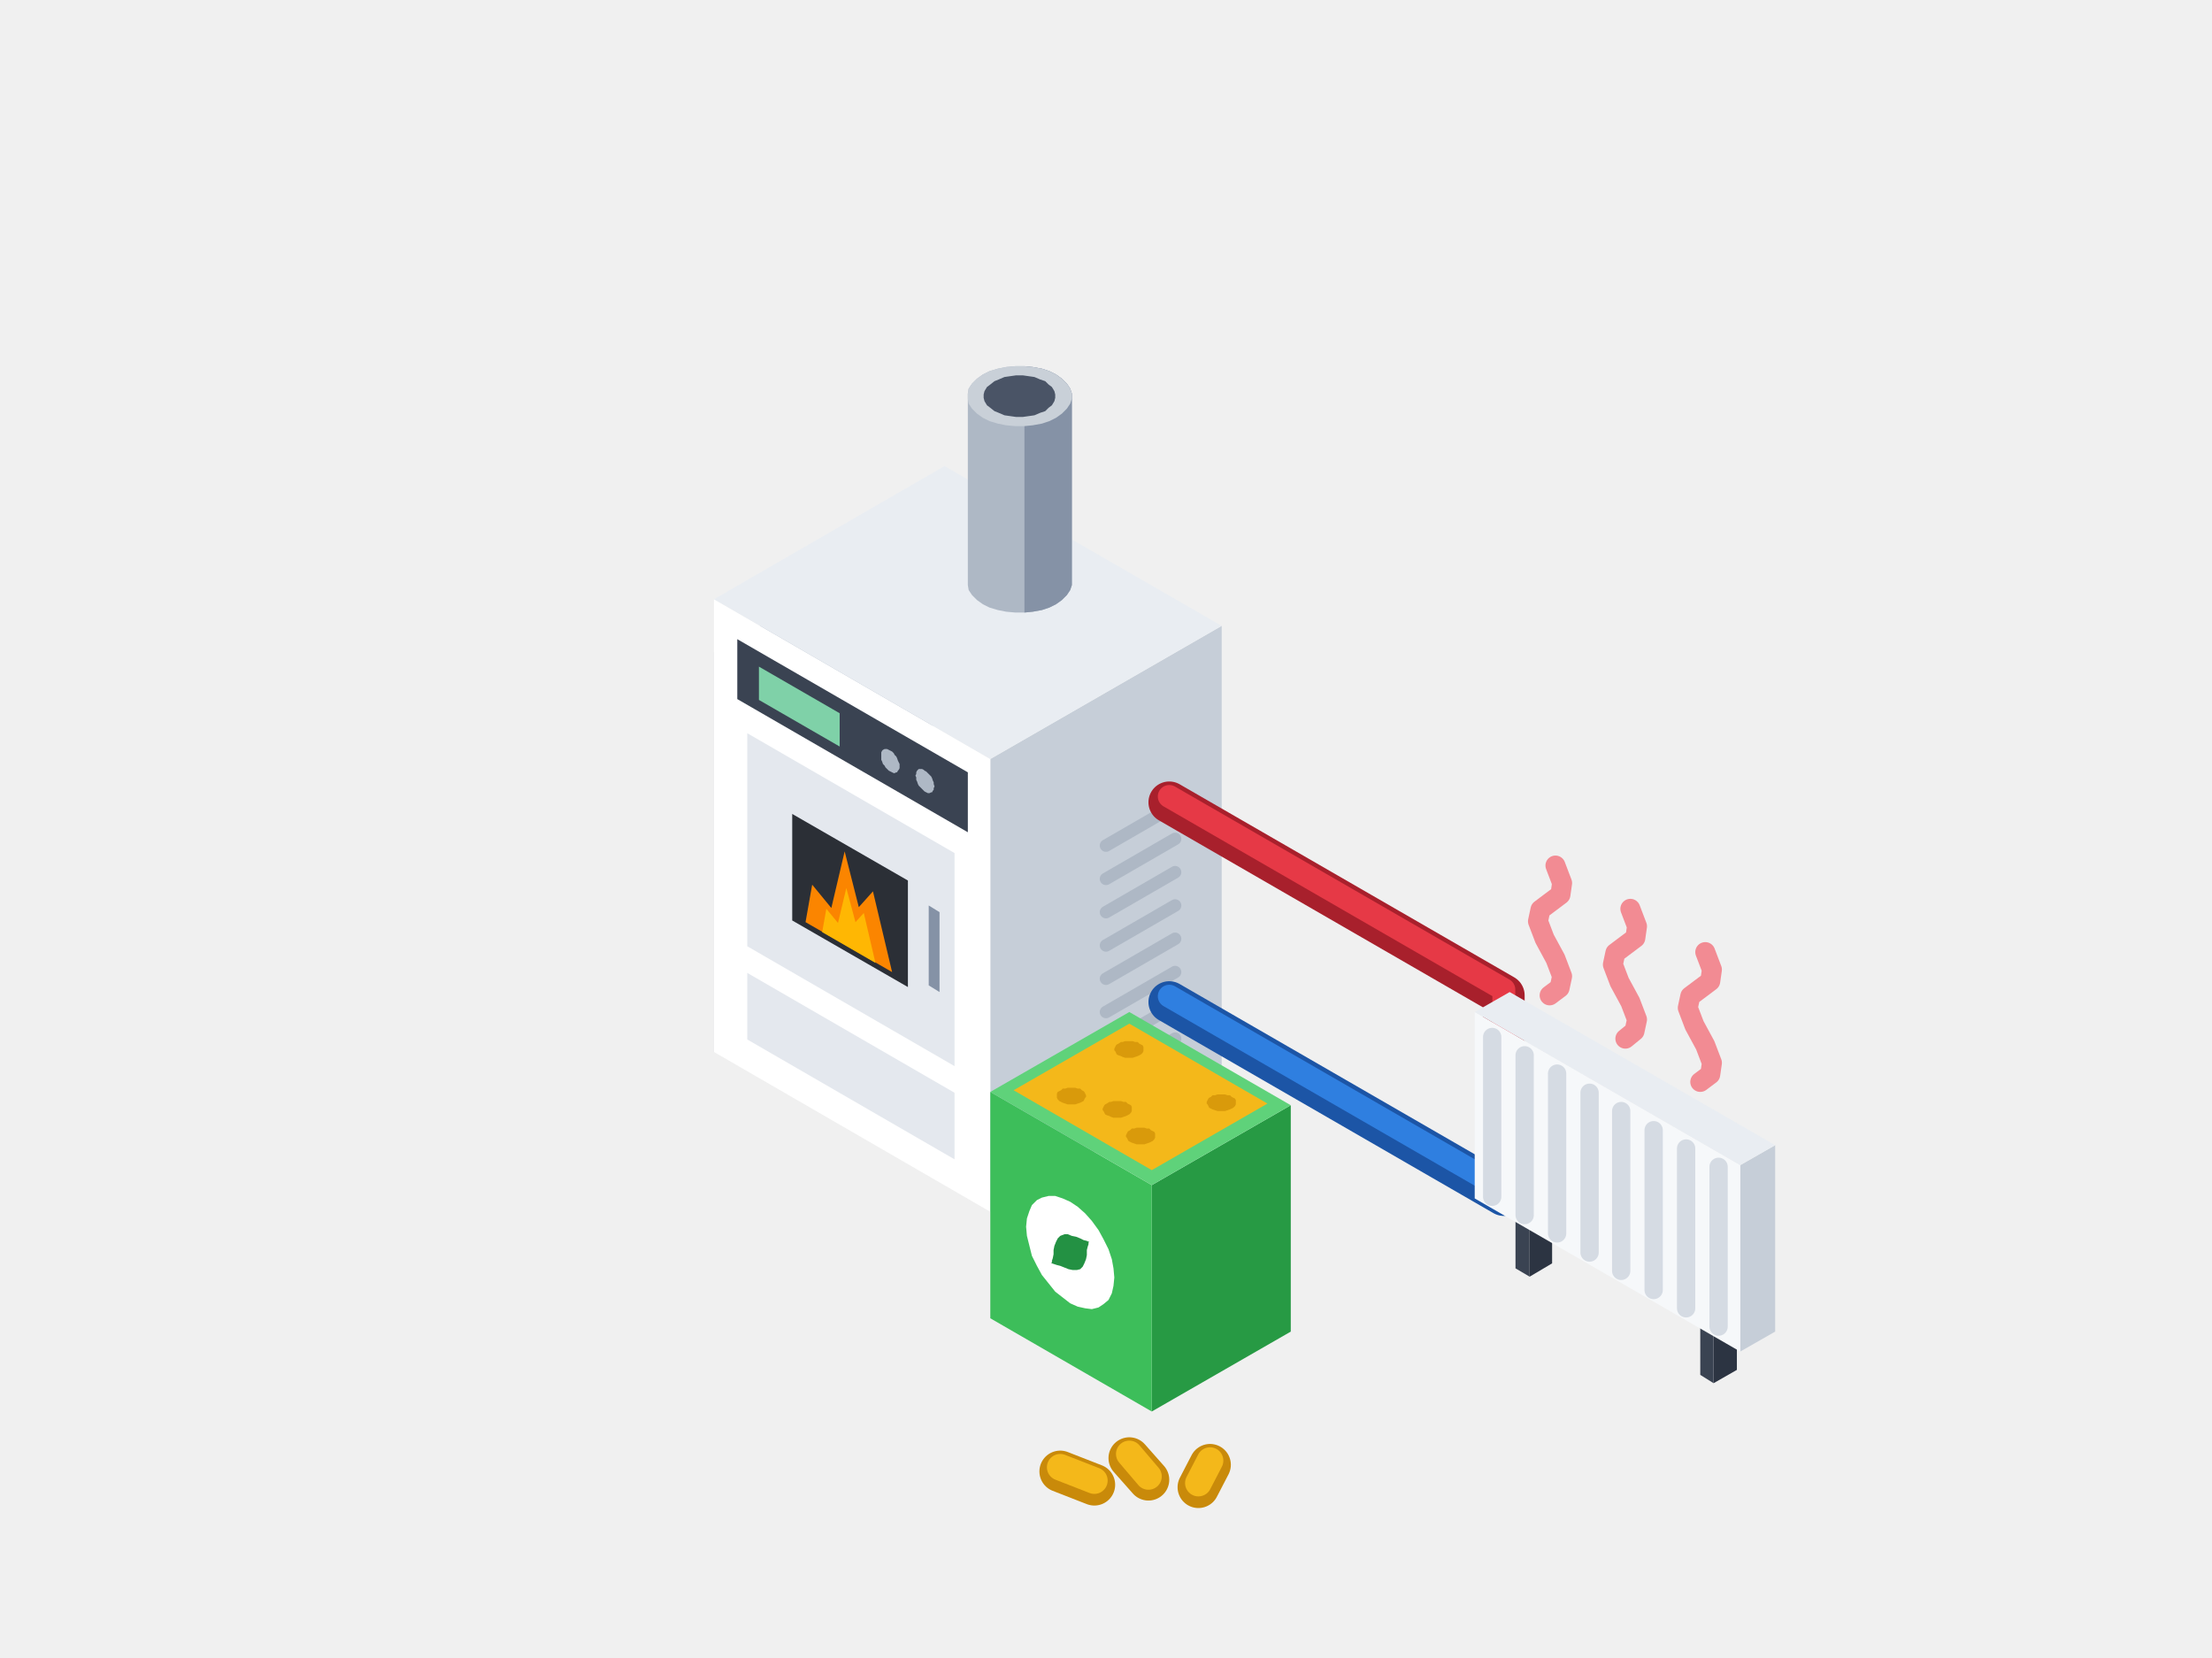
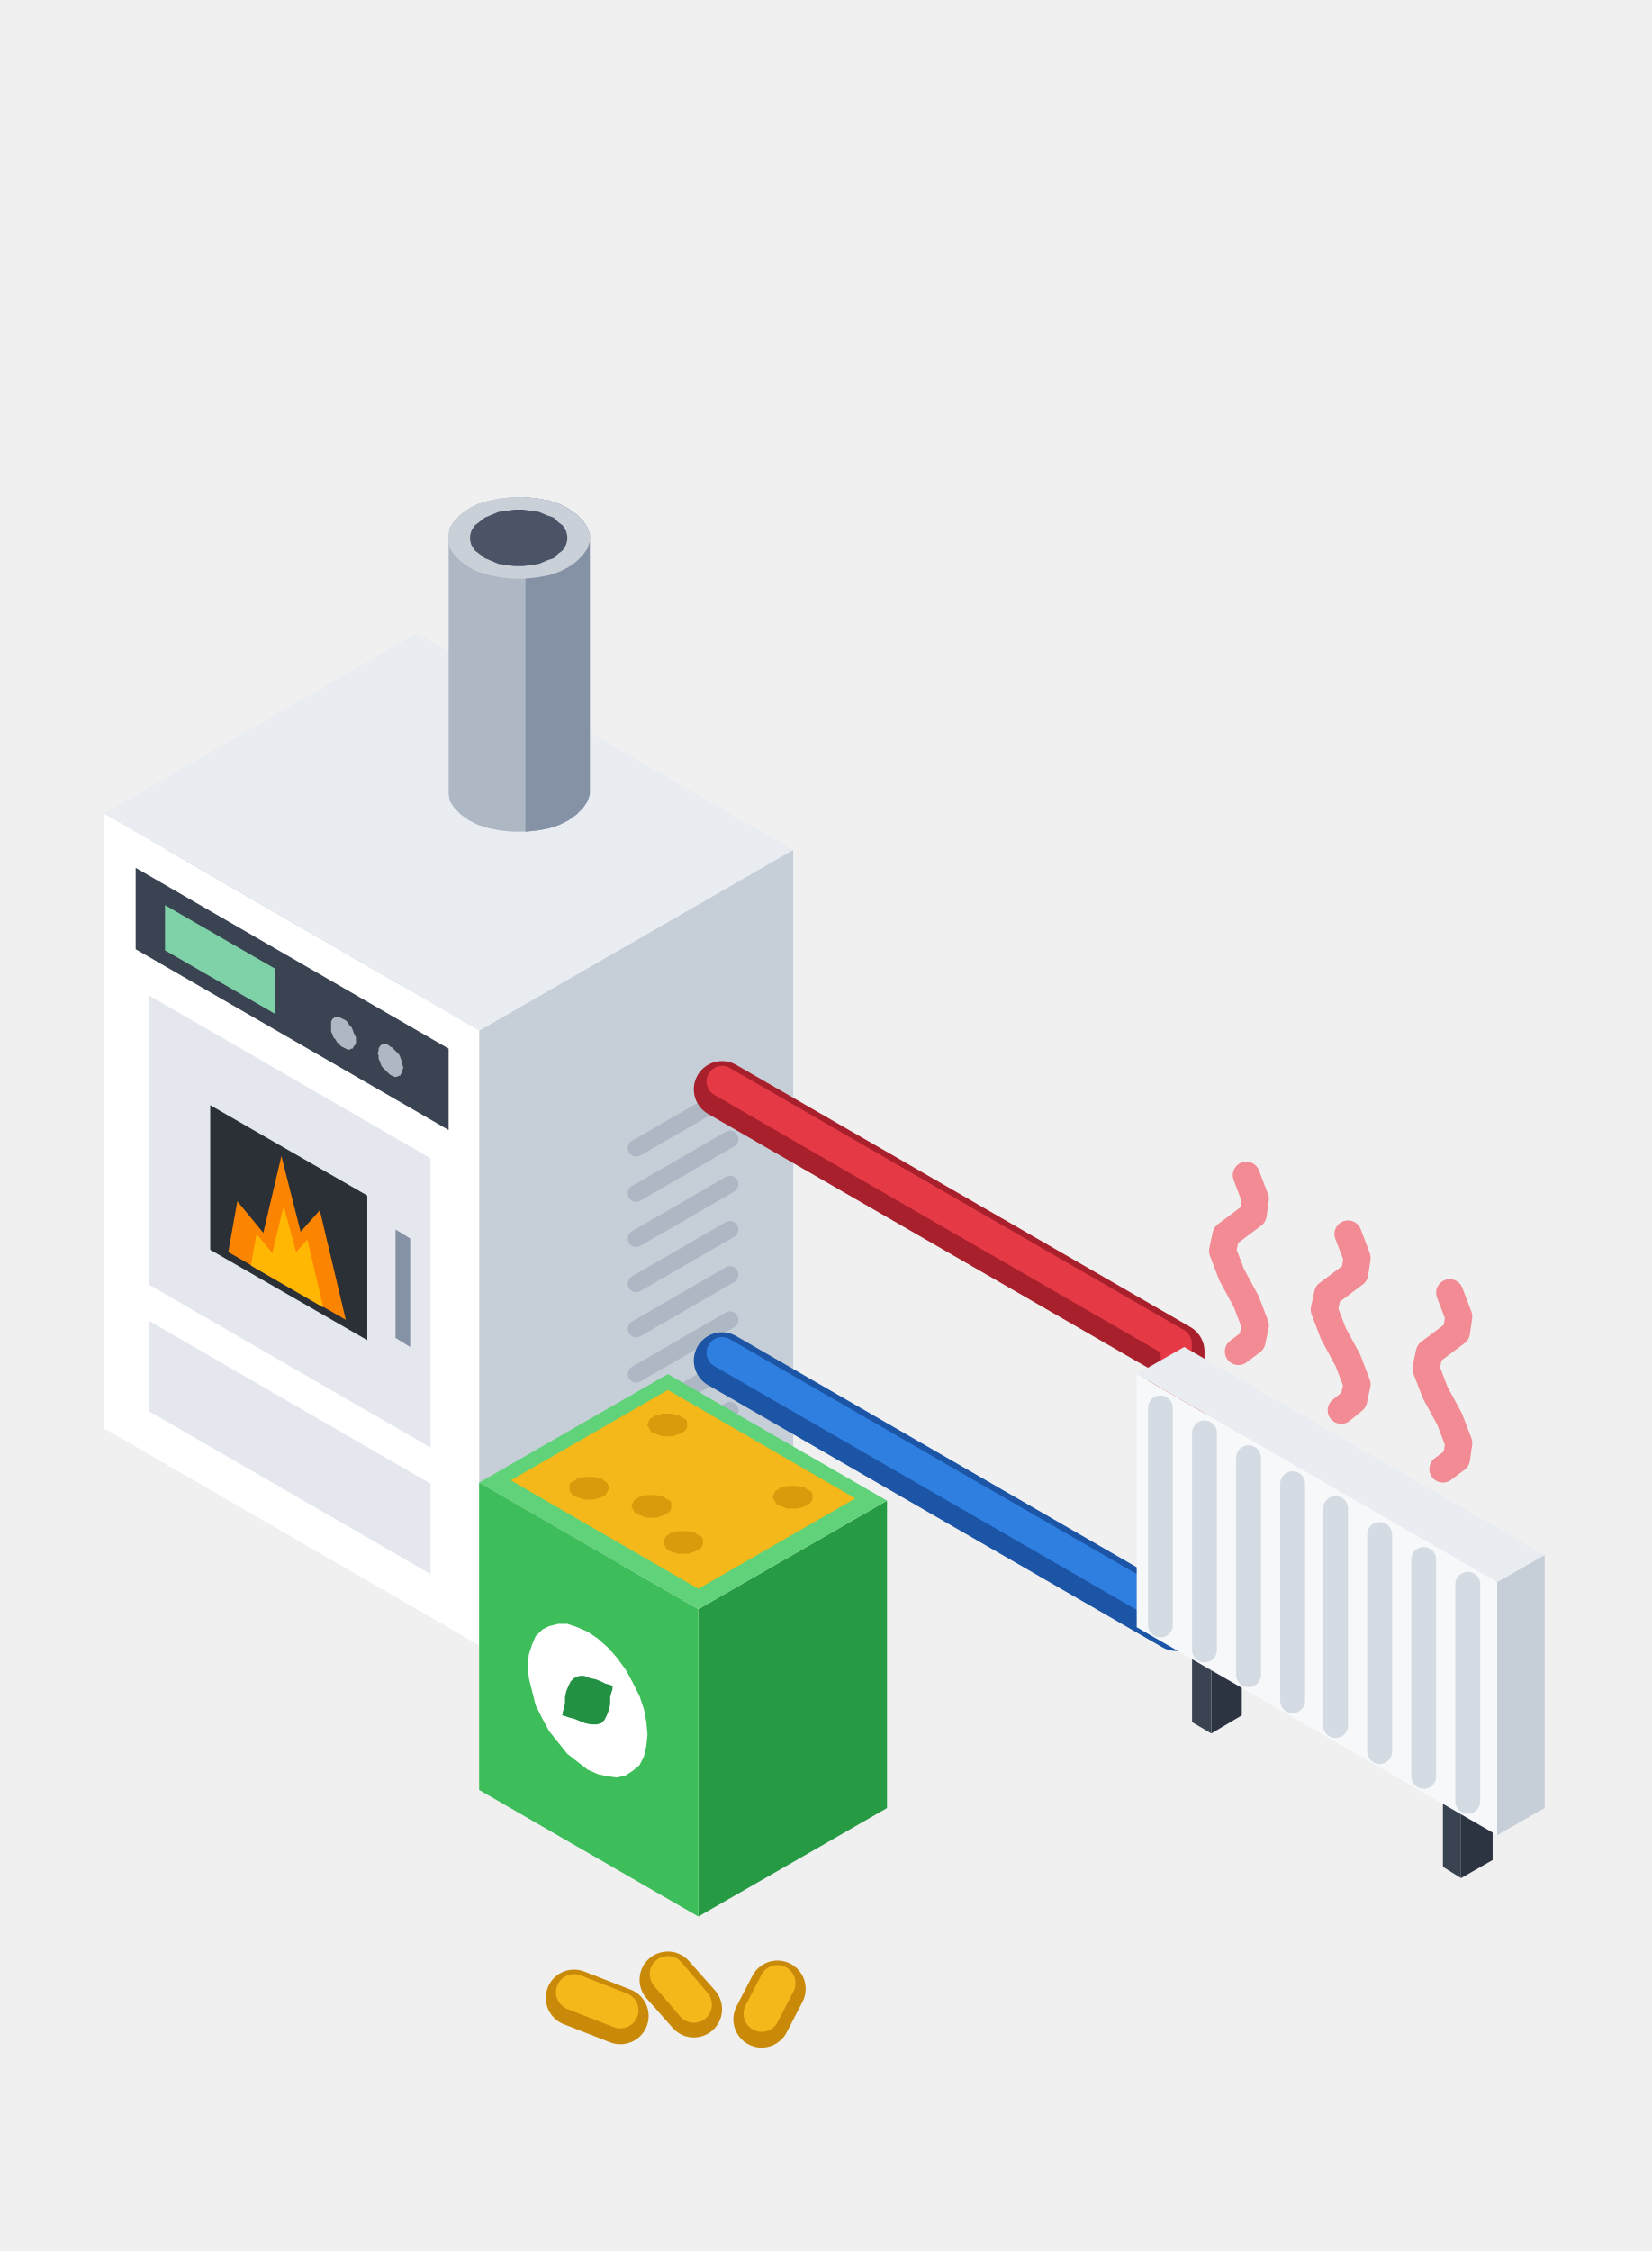
- <svg xmlns="http://www.w3.org/2000/svg" preserveAspectRatio="none" overflow="visible" style="display: block;" width="531" height="398" viewBox="0 0 531 398" fill="none">
+ <svg xmlns="http://www.w3.org/2000/svg" preserveAspectRatio="none" overflow="hidden" style="display: block;" width="292" height="398" viewBox="153 0 292 398" fill="none">
  <g id="chaudiere-a-bois (1) 1">
    <path id="Vector" d="M223.942 222.177L171.395 252.546V156.643L223.942 126.273V222.177Z" fill="#AEB8C5" />
    <path id="Vector_2" d="M293.272 258.94L237.728 290.908V182.217L293.272 150.249V258.94Z" fill="#C6CED8" />
    <path id="Vector_3" d="M171.395 252.546L237.728 290.908V182.217L171.395 143.855V252.546Z" fill="white" />
    <path id="Vector_4" d="M226.739 111.888L293.272 150.249L237.728 182.217L171.395 143.855L226.739 111.888Z" fill="#E9EDF2" />
    <path id="Vector_5" d="M176.989 167.831L232.333 199.799V185.414L176.989 153.446V167.831Z" fill="#3A4352" />
    <path id="Vector_6" d="M182.184 168.031L201.564 179.22V171.228L182.184 160.039V168.031Z" fill="#7FD1A8" />
    <path id="Vector_7" d="M215.95 184.015V183.416L215.75 183.016L215.55 182.616L215.35 182.017L215.151 181.617L214.751 181.218L214.551 180.818L214.152 180.419L213.752 180.219L213.352 180.019L212.953 179.819H212.553H212.353L211.954 180.019L211.754 180.219L211.554 180.618V181.018V181.418V181.817V182.417L211.754 182.816L211.954 183.416L212.353 183.815L212.553 184.215L212.953 184.614L213.352 185.014L213.752 185.214L214.152 185.414L214.551 185.613H214.751L215.151 185.414H215.35L215.55 185.014L215.75 184.814L215.95 184.415V184.015Z" fill="#AEB8C5" />
    <path id="Vector_8" d="M224.341 188.81L224.142 188.211V187.811L223.942 187.412L223.742 186.812L223.542 186.413L223.143 186.013L222.743 185.613L222.343 185.214L221.944 185.014L221.744 184.814L221.344 184.614H220.945H220.545L220.345 184.814L220.146 185.014L219.946 185.414V185.813L219.746 186.213L219.946 186.612V187.212L220.146 187.611L220.345 188.211L220.545 188.61L220.945 189.01L221.344 189.41L221.744 189.809L221.944 190.009L222.343 190.209L222.743 190.409H223.143L223.542 190.209H223.742L223.942 189.809L224.142 189.609V189.21L224.341 188.81Z" fill="#AEB8C5" />
    <path id="Vector_9" d="M179.387 227.172L229.137 255.943V204.794L179.387 176.023V227.172Z" fill="#E4E8EE" />
    <path id="Vector_10" d="M190.176 220.978L217.948 236.962V211.388L190.176 195.404V220.978Z" fill="#2B2F36" />
    <path id="Vector_11" d="M193.372 221.378L194.971 212.387L199.566 217.981L202.763 204.395L206.16 217.781L209.556 213.985L214.152 233.365L193.372 221.378Z" fill="#FB8500" />
    <path id="Vector_12" d="M197.368 223.775L198.367 218.181L201.165 221.577L203.163 213.186L205.36 221.378L207.358 219.18L210.156 231.168L197.368 223.775Z" fill="#FFB703" />
    <path id="Vector_13" d="M222.943 236.562L225.54 238.161V218.98L222.943 217.382V236.562Z" fill="#8592A6" />
    <path id="Vector_14" d="M179.387 249.549L229.137 278.32V262.336L179.387 233.565V249.549Z" fill="#E4E8EE" />
    <path id="Vector_15" d="M282.083 249.349L265.5 258.94" stroke-width="2.997" stroke-linecap="round" stroke-linejoin="round" stroke="#AEB8C5" />
    <path id="Vector_16" d="M282.083 241.357L265.5 250.948" stroke-width="2.997" stroke-linecap="round" stroke-linejoin="round" stroke="#AEB8C5" />
    <path id="Vector_17" d="M282.083 233.365L265.5 242.956" stroke-width="2.997" stroke-linecap="round" stroke-linejoin="round" stroke="#AEB8C5" />
    <path id="Vector_18" d="M282.083 225.373L265.5 234.964" stroke-width="2.997" stroke-linecap="round" stroke-linejoin="round" stroke="#AEB8C5" />
    <path id="Vector_19" d="M282.083 217.382L265.5 226.972" stroke-width="2.997" stroke-linecap="round" stroke-linejoin="round" stroke="#AEB8C5" />
    <path id="Vector_20" d="M282.083 209.39L265.5 218.98" stroke-width="2.997" stroke-linecap="round" stroke-linejoin="round" stroke="#AEB8C5" />
    <path id="Vector_21" d="M282.083 201.398L265.5 210.988" stroke-width="2.997" stroke-linecap="round" stroke-linejoin="round" stroke="#AEB8C5" />
    <path id="Vector_22" d="M282.083 193.406L265.5 202.996" stroke-width="2.997" stroke-linecap="round" stroke-linejoin="round" stroke="#AEB8C5" />
    <path id="Vector_23" d="M232.333 94.505L232.533 93.306L233.332 92.107L234.531 90.909L235.93 89.91L237.528 89.11L239.526 88.511L241.524 88.111L243.722 87.912H245.92L247.918 88.111L250.115 88.511L251.914 89.11L253.512 89.91L254.911 90.909L256.109 92.107L256.909 93.306L257.308 94.505V95.704V140.459L256.909 141.658L256.109 142.856L254.911 144.055L253.512 145.054L251.914 145.853L250.115 146.453L247.918 146.852L245.92 147.052H243.722L241.524 146.852L239.526 146.453L237.528 145.853L235.93 145.054L234.531 144.055L233.332 142.856L232.533 141.658L232.333 140.459V139.26V94.505Z" fill="#AEB8C5" />
    <path id="Vector_24" d="M245.92 87.912L247.918 88.111L250.115 88.511L251.914 89.11L253.512 89.91L254.911 90.909L256.109 92.107L256.909 93.306L257.308 94.505V95.704V140.459L256.909 141.658L256.109 142.856L254.911 144.055L253.512 145.054L251.914 145.853L250.115 146.453L247.918 146.852L245.92 147.052V132.667V87.912Z" fill="#8592A6" />
    <path id="Vector_25" d="M253.512 100.299L251.914 101.098L250.115 101.698L247.918 102.097L245.92 102.297H243.722L241.524 102.097L239.526 101.698L237.528 101.098L235.93 100.299L234.531 99.3L233.332 98.101L232.533 96.903L232.333 95.704V94.505L232.533 93.306L233.332 92.107L234.531 90.909L235.93 89.91L237.528 89.11L239.526 88.511L241.524 88.111L243.722 87.912H245.92L247.918 88.111L250.115 88.511L251.914 89.11L253.512 89.91L254.911 90.909L256.109 92.107L256.909 93.306L257.308 94.505V95.704L256.909 96.903L256.109 98.101L254.911 99.3L253.512 100.299Z" fill="#C9D0D8" />
    <path id="Vector_26" d="M250.915 98.701L249.716 99.1L248.317 99.7L246.919 99.9L245.52 100.099H243.922L242.523 99.9L241.124 99.7L239.726 99.1L238.727 98.701L237.728 97.902L236.929 97.302L236.329 96.303L236.13 95.504V94.705L236.329 93.906L236.929 92.907L237.728 92.307L238.727 91.508L239.726 91.108L241.124 90.509L242.523 90.309L243.922 90.109H245.52L246.919 90.309L248.317 90.509L249.716 91.108L250.915 91.508L251.714 92.307L252.513 92.907L253.112 93.906L253.312 94.705V95.504L253.112 96.303L252.513 97.302L251.714 97.902L250.915 98.701Z" fill="#4A5466" />
    <path id="Vector_27" d="M280.685 192.606L361.004 238.96V251.747" stroke-width="9.99" stroke-linecap="round" stroke-linejoin="round" stroke="#A8202C" />
    <path id="Vector_28" d="M280.685 191.208L361.004 237.561V250.348" stroke-width="5.494" stroke-linecap="round" stroke-linejoin="round" stroke="#E63946" />
    <path id="Vector_29" d="M280.685 240.558L361.004 286.912V283.715" stroke-width="9.99" stroke-linecap="round" stroke-linejoin="round" stroke="#1C55A6" />
    <path id="Vector_30" d="M280.685 239.16L361.004 285.513V282.316" stroke-width="5.494" stroke-linecap="round" stroke-linejoin="round" stroke="#2F7FE0" />
    <path id="Vector_31" d="M372.592 303.295L367.198 306.492V293.705L372.592 290.508V303.295Z" fill="#2C3442" />
    <path id="Vector_32" d="M363.801 304.494L367.198 306.492V293.705L363.801 291.707V304.494Z" fill="#3A4352" />
    <path id="Vector_33" d="M369.396 288.51L372.592 290.508L367.198 293.705L363.801 291.707L369.396 288.51Z" fill="#4A5466" />
    <path id="Vector_34" d="M416.948 328.869L411.353 332.066V319.279L416.948 316.082V328.869Z" fill="#2C3442" />
    <path id="Vector_35" d="M408.157 330.068L411.353 332.066V319.279L408.157 317.281V330.068Z" fill="#3A4352" />
    <path id="Vector_36" d="M413.551 314.084L416.948 316.082L411.353 319.279L408.157 317.281L413.551 314.084Z" fill="#4A5466" />
    <path id="Vector_37" d="M426.139 319.679L417.747 324.474V279.719L426.139 274.924V319.679Z" fill="#C6CED8" />
    <path id="Vector_38" d="M354.011 287.711L417.747 324.474V279.719L354.011 242.956V287.711Z" fill="#F6F8FA" />
    <path id="Vector_39" d="M362.403 238.161L426.139 274.924L417.747 279.719L354.011 242.956L362.403 238.161Z" fill="#E9EDF2" />
    <path id="Vector_40" d="M358.207 287.311V248.95" stroke-width="4.396" stroke-linecap="round" stroke-linejoin="round" stroke="#D5DBE3" />
    <path id="Vector_41" d="M365.999 291.707V253.345" stroke-width="4.396" stroke-linecap="round" stroke-linejoin="round" stroke="#D5DBE3" />
    <path id="Vector_42" d="M373.791 296.102V257.741" stroke-width="4.396" stroke-linecap="round" stroke-linejoin="round" stroke="#D5DBE3" />
    <path id="Vector_43" d="M381.583 300.698V262.336" stroke-width="4.396" stroke-linecap="round" stroke-linejoin="round" stroke="#D5DBE3" />
    <path id="Vector_44" d="M389.176 305.093V266.732" stroke-width="4.396" stroke-linecap="round" stroke-linejoin="round" stroke="#D5DBE3" />
    <path id="Vector_45" d="M396.968 309.689V271.327" stroke-width="4.396" stroke-linecap="round" stroke-linejoin="round" stroke="#D5DBE3" />
    <path id="Vector_46" d="M404.76 314.084V275.723" stroke-width="4.396" stroke-linecap="round" stroke-linejoin="round" stroke="#D5DBE3" />
    <path id="Vector_47" d="M412.552 318.48V280.118" stroke-width="4.396" stroke-linecap="round" stroke-linejoin="round" stroke="#D5DBE3" />
    <path id="Vector_48" d="M371.993 238.96L374.391 237.162L374.99 234.364L373.392 230.169L370.794 225.373L369.196 221.178L369.795 218.381L372.193 216.582L374.59 214.784L374.99 211.987L373.392 207.791" stroke-width="4.795" stroke-linecap="round" stroke-linejoin="round" stroke="#F28B93" />
    <path id="Vector_49" d="M390.175 249.349L392.372 247.551L392.972 244.754L391.373 240.558L388.776 235.763L387.178 231.567L387.777 228.77L390.175 226.972L392.572 225.174L392.972 222.377L391.373 218.181" stroke-width="4.795" stroke-linecap="round" stroke-linejoin="round" stroke="#F28B93" />
    <path id="Vector_50" d="M408.157 259.739L410.554 257.941L410.954 255.144L409.355 250.948L406.758 246.153L405.16 241.957L405.759 239.16L408.157 237.361L410.554 235.563L410.954 232.766L409.355 228.57" stroke-width="4.795" stroke-linecap="round" stroke-linejoin="round" stroke="#F28B93" />
    <path id="Vector_51" d="M309.855 319.679L276.489 338.859V284.514L309.855 265.333V319.679Z" fill="#279A44" />
    <path id="Vector_52" d="M237.728 316.482L276.489 338.859V284.514L237.728 262.137V316.482Z" fill="#3DBE5A" />
    <path id="Vector_53" d="M271.094 242.956L309.855 265.333L276.489 284.514L237.728 262.137L271.094 242.956Z" fill="#5FD27A" />
    <path id="Vector_54" d="M271.094 245.753L304.261 264.934L276.489 280.918L243.322 261.737L271.094 245.753Z" fill="#F4B81A" />
    <path id="Vector_55" d="M273.492 253.345L273.092 253.545L272.493 253.745L271.894 253.945H271.294H270.695H270.095L269.496 253.745L269.096 253.545L268.497 253.345L268.097 253.146L267.898 252.746L267.698 252.346L267.498 252.147V251.747L267.698 251.347L267.898 250.948L268.097 250.748L268.497 250.548L269.096 250.149H269.496L270.095 249.949H270.695H271.294H271.894L272.493 250.149H273.092L273.492 250.548L273.892 250.748L274.291 250.948L274.491 251.347V251.747V252.147V252.346L274.291 252.746L273.892 253.146L273.492 253.345Z" fill="#D99A0B" />
    <path id="Vector_56" d="M270.695 267.731L270.295 267.931L269.696 268.131L269.096 268.33H268.497H267.898H267.298L266.699 268.131L266.299 267.931L265.7 267.731L265.3 267.531L265.1 267.132L264.901 266.732L264.701 266.532V266.133L264.901 265.733L265.1 265.333L265.3 265.134L265.7 264.934L266.299 264.534H266.699L267.298 264.334H267.898H268.497H269.096L269.696 264.534H270.295L270.695 264.934L271.094 265.134L271.494 265.333L271.694 265.733V266.133V266.532V266.732L271.494 267.132L271.094 267.531L270.695 267.731Z" fill="#D99A0B" />
    <path id="Vector_57" d="M295.67 266.133L295.27 266.332L294.671 266.532L294.071 266.732H293.472H292.872H292.273L291.674 266.532L291.074 266.332L290.675 266.133L290.275 265.933L290.075 265.533L289.875 265.134L289.676 264.934V264.534L289.875 264.135L290.075 263.735L290.275 263.535L290.675 263.335L291.074 262.936H291.674L292.273 262.736H292.872H293.472H294.071L294.671 262.936H295.27L295.67 263.335L296.069 263.535L296.469 263.735L296.669 264.135V264.534V264.934V265.134L296.469 265.533L296.069 265.933L295.67 266.133Z" fill="#D99A0B" />
    <path id="Vector_58" d="M259.706 264.534L259.306 264.734L258.707 264.934L258.107 265.134H257.508H256.909H256.309L255.71 264.934L255.11 264.734L254.711 264.534L254.311 264.334L253.912 263.935L253.712 263.535V263.335V262.936V262.536L253.912 262.137L254.311 261.937L254.711 261.737L255.11 261.337H255.71L256.309 261.138H256.909H257.508H258.107L258.707 261.337H259.306L259.706 261.737L260.105 261.937L260.305 262.137L260.505 262.536L260.705 262.936V263.335L260.505 263.535L260.305 263.935L260.105 264.334L259.706 264.534Z" fill="#D99A0B" />
    <path id="Vector_59" d="M276.289 274.124L275.89 274.324L275.29 274.524L274.691 274.724H274.091H273.492H272.893L272.293 274.524L271.694 274.324L271.294 274.124L270.895 273.925L270.695 273.525L270.495 273.125L270.295 272.926V272.526L270.495 272.126L270.695 271.727L270.895 271.527L271.294 271.327L271.694 270.928H272.293L272.893 270.728H273.492H274.091H274.691L275.29 270.928H275.89L276.289 271.327L276.689 271.527L277.088 271.727L277.288 272.126V272.526V272.926V273.125L277.088 273.525L276.689 273.925L276.289 274.124Z" fill="#D99A0B" />
    <path id="Vector_60" d="M267.498 306.692L267.298 304.494L266.899 302.296L266.099 299.899L264.901 297.501L263.702 295.303L262.103 293.105L260.505 291.307L258.707 289.709L256.909 288.51L255.11 287.711L253.312 287.111H251.714L250.115 287.511L248.917 288.11L247.718 289.309L247.118 290.708L246.519 292.506L246.319 294.504L246.519 296.702L247.118 299.099L247.718 301.497L248.917 303.895L250.115 306.092L251.714 308.09L253.312 310.088L255.11 311.487L256.909 312.886L258.707 313.685L260.505 314.084L262.103 314.284L263.702 313.885L264.901 313.085L266.099 312.086L266.899 310.488L267.298 308.69L267.498 306.692Z" fill="white" />
    <path id="Vector_61" d="M261.504 298.1H261.304L260.905 297.901L260.105 297.701L259.306 297.301L258.307 296.902L257.308 296.702L256.309 296.302H255.51L254.511 296.702L253.912 297.301L253.512 298.1L253.112 299.099L252.913 300.098V301.097L252.713 302.096L252.513 302.696V303.095L252.313 303.295H252.513L253.112 303.495L253.712 303.695L254.511 303.895L255.51 304.294L256.509 304.694L257.508 304.894H258.507L259.306 304.694L259.906 304.094L260.305 303.295L260.705 302.296L260.905 301.297V300.098L261.104 299.299L261.304 298.7V298.3L261.504 298.1Z" fill="#239143" />
    <path id="Vector_62" d="M271.094 350.048L275.69 355.243" stroke-width="9.99" stroke-linecap="round" stroke-linejoin="round" stroke="#C98A0A" />
    <path id="Vector_63" d="M271.094 349.049L275.69 354.444" stroke-width="6.394" stroke-linecap="round" stroke-linejoin="round" stroke="#F4B81A" />
    <path id="Vector_64" d="M290.475 351.647L287.678 357.041" stroke-width="9.99" stroke-linecap="round" stroke-linejoin="round" stroke="#C98A0A" />
    <path id="Vector_65" d="M290.475 350.648L287.678 356.042" stroke-width="6.394" stroke-linecap="round" stroke-linejoin="round" stroke="#F4B81A" />
    <path id="Vector_66" d="M254.511 353.245L262.703 356.442" stroke-width="9.99" stroke-linecap="round" stroke-linejoin="round" stroke="#C98A0A" />
    <path id="Vector_67" d="M254.511 352.246L262.703 355.443" stroke-width="6.394" stroke-linecap="round" stroke-linejoin="round" stroke="#F4B81A" />
  </g>
</svg>
